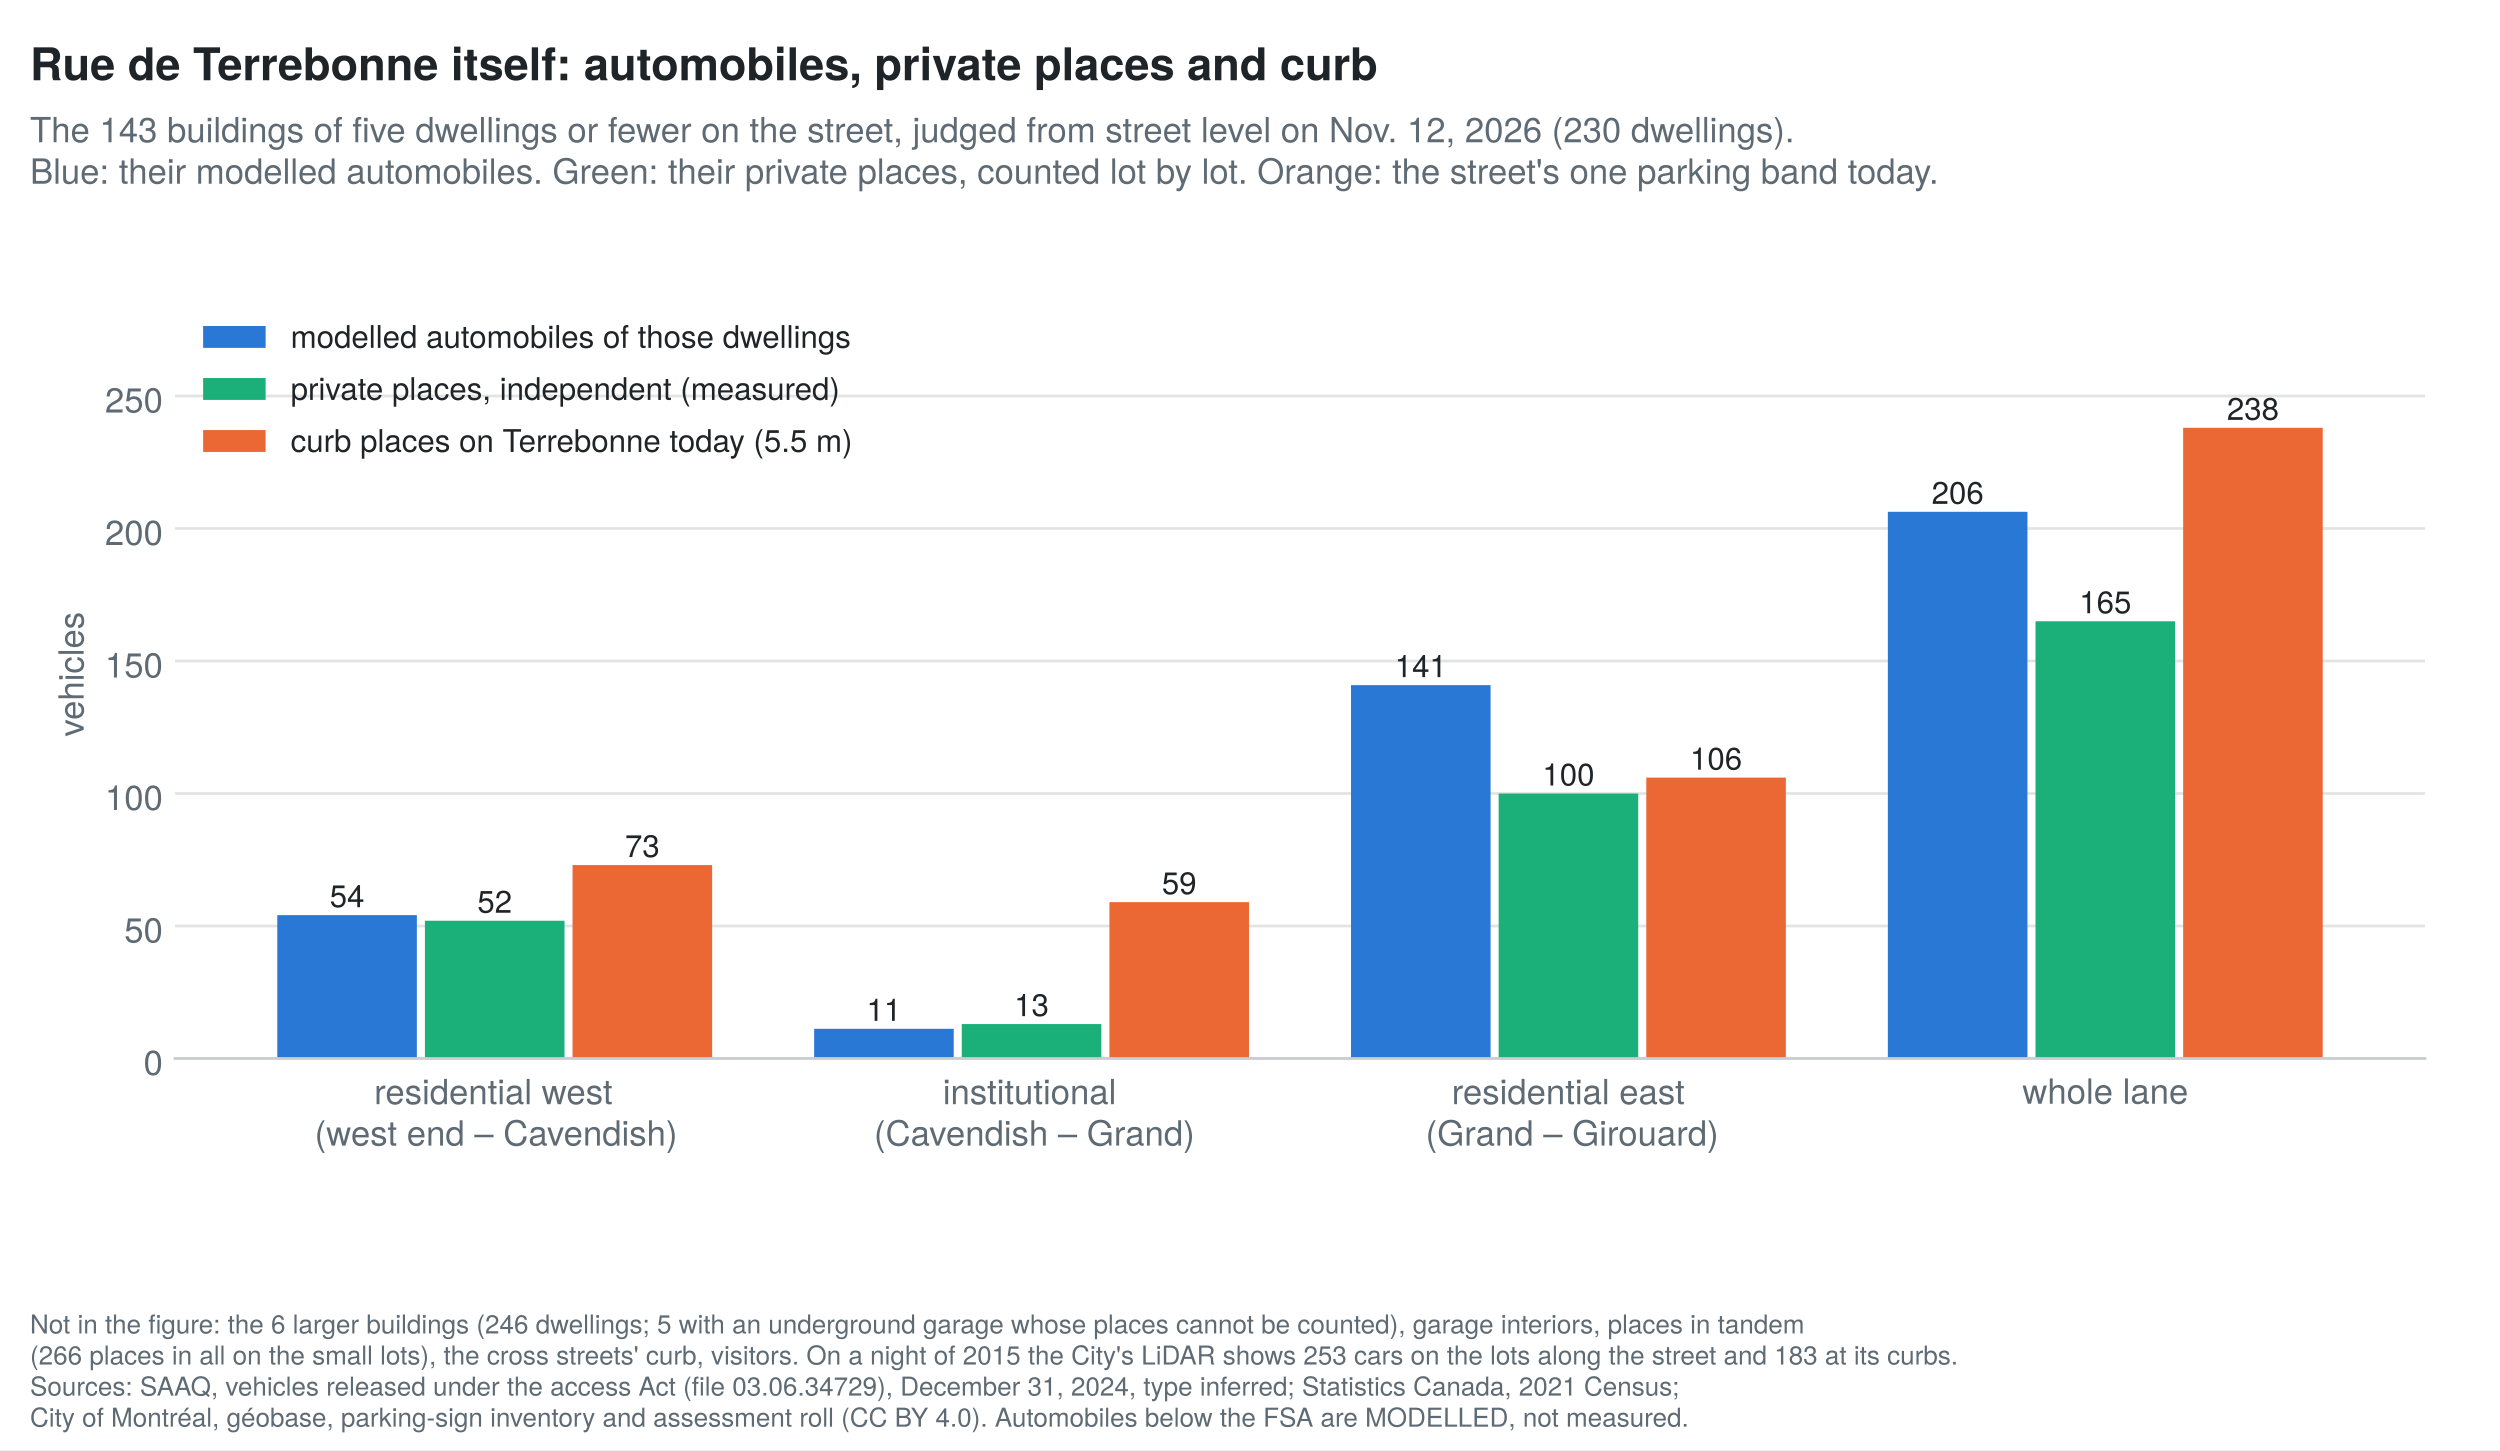
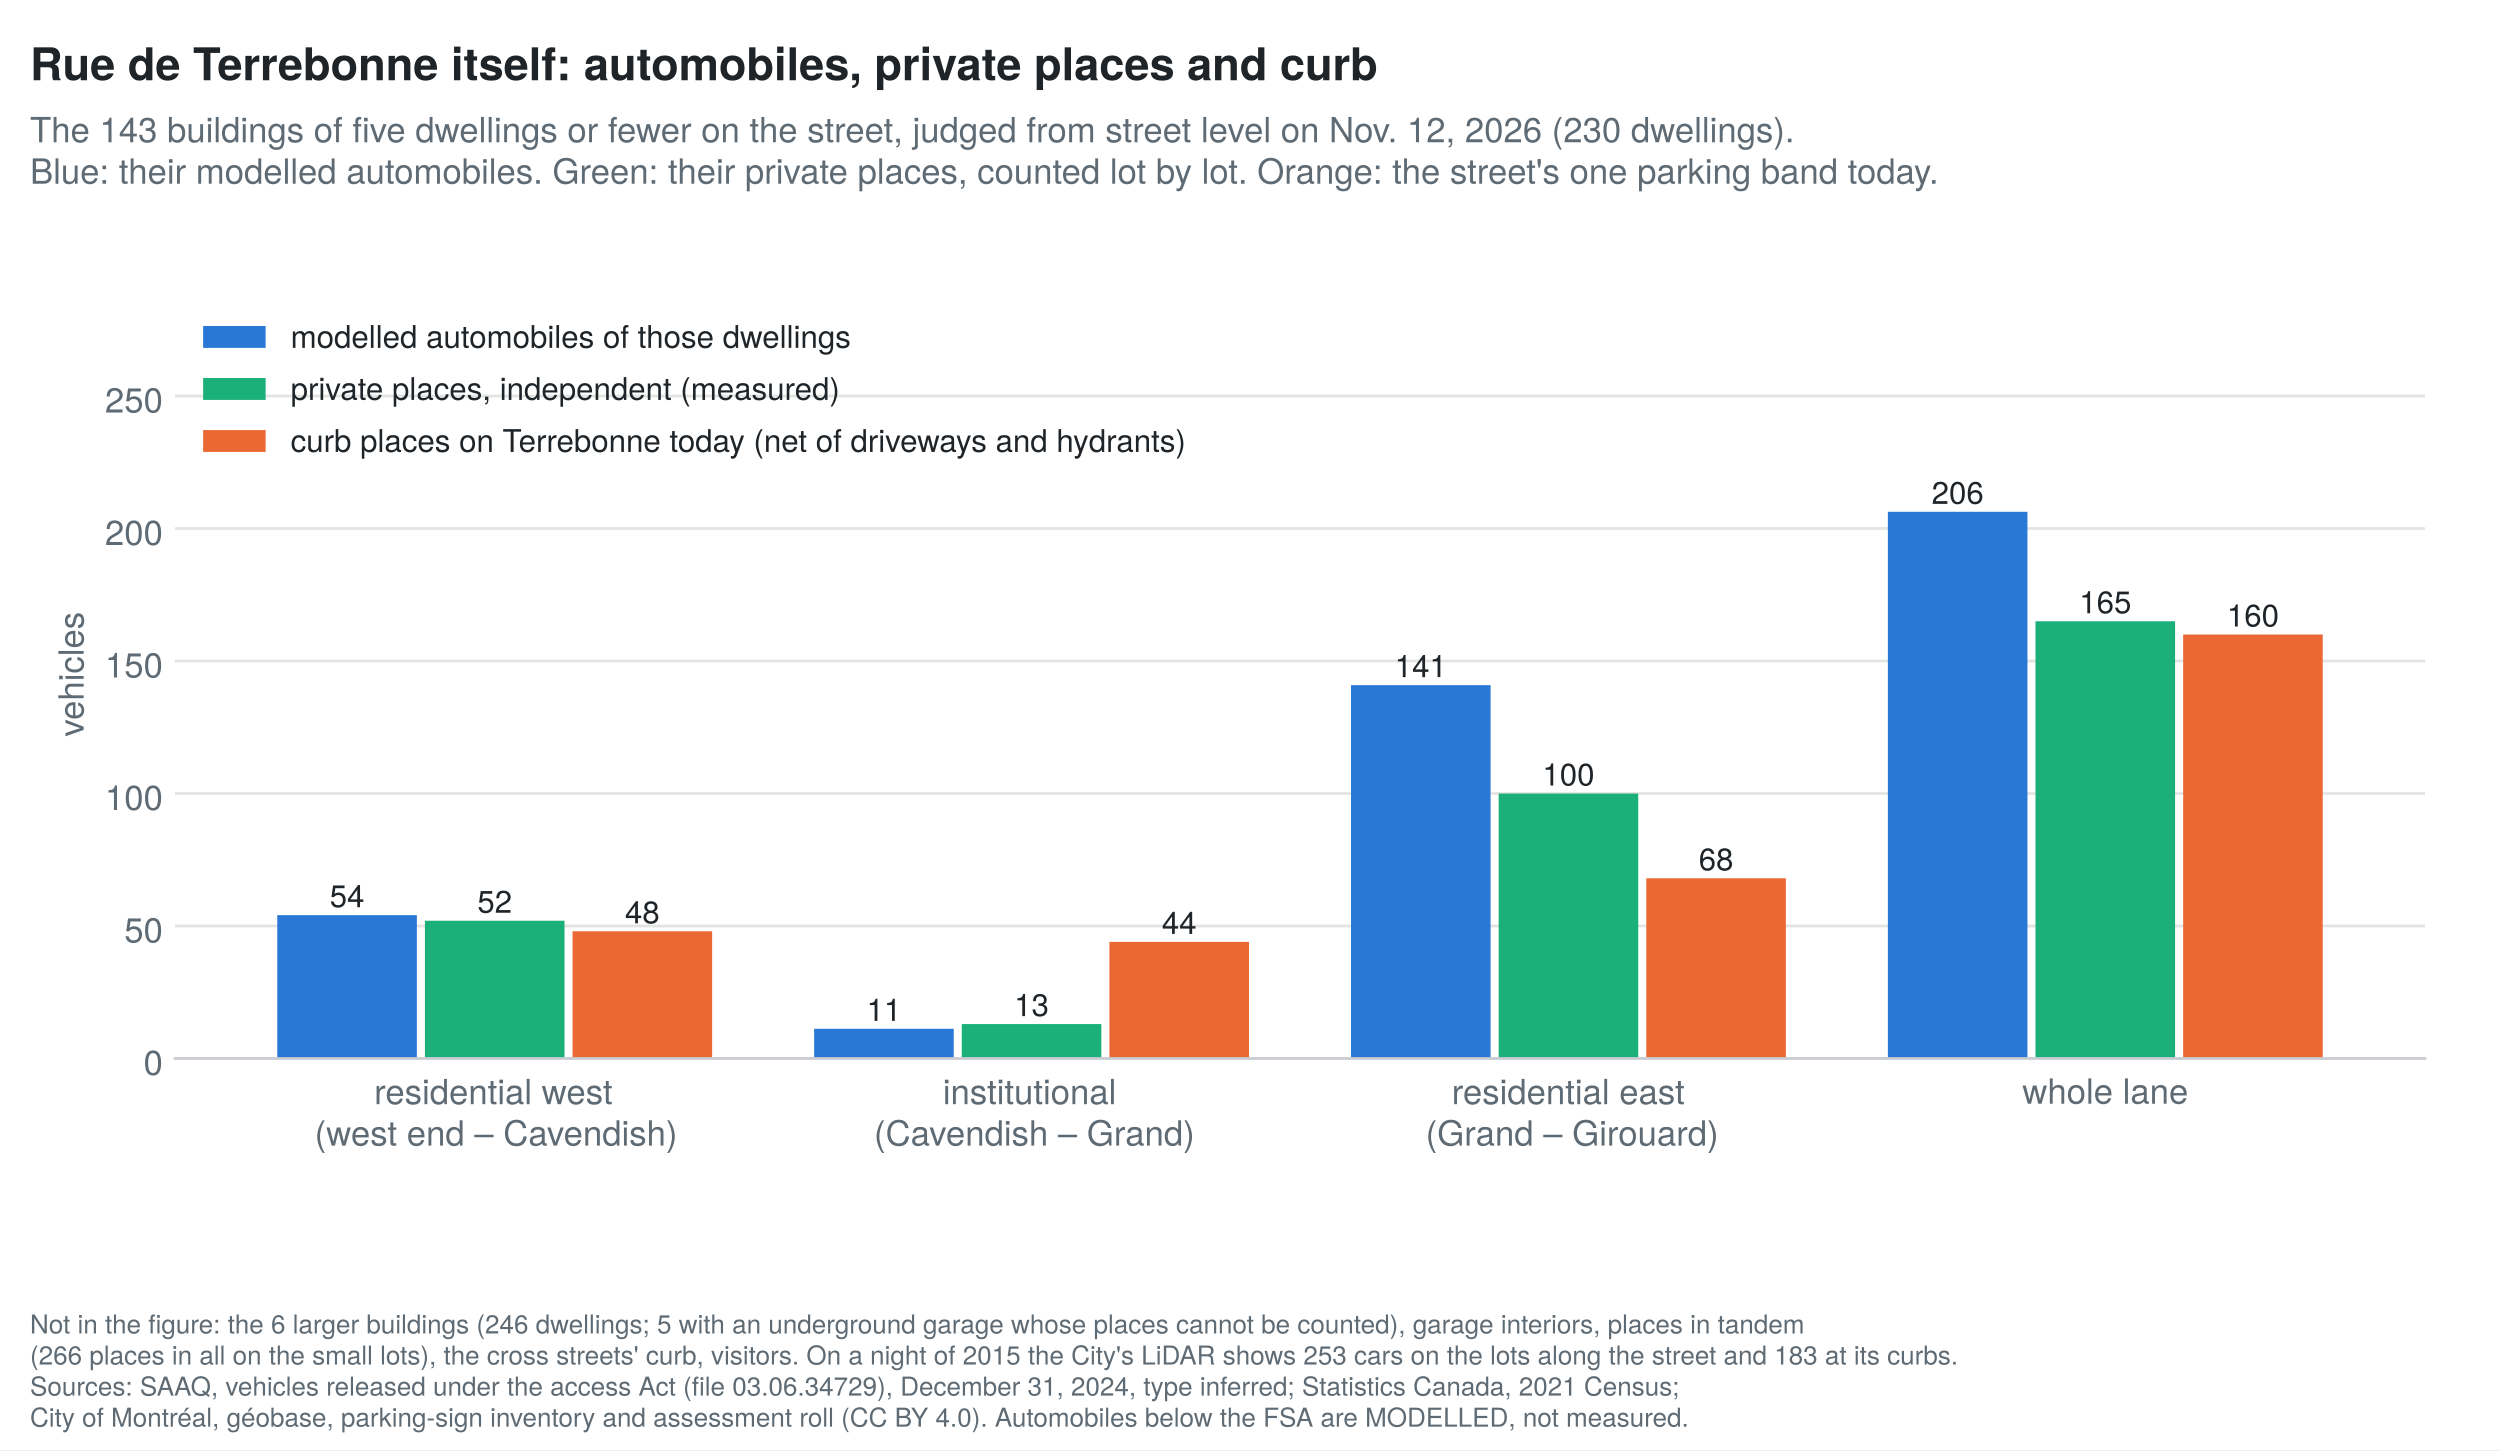
<svg xmlns="http://www.w3.org/2000/svg" width="720pt" height="417.6pt" viewBox="0 0 720 417.6" version="1.1">
  <defs>
    <style type="text/css">*{stroke-linejoin: round; stroke-linecap: butt}</style>
  </defs>
  <g id="figure_1">
    <g id="patch_1">
      <path d="M 0 417.6  L 720 417.6  L 720 0  L 0 0  z " style="fill: #ffffff" />
    </g>
    <g id="axes_1">
      <g id="patch_2">
        <path d="M 50.4 304.848  L 698.4 304.848  L 698.4 83.52  L 50.4 83.52  z " style="fill: #ffffff" />
      </g>
      <g id="matplotlib.axis_1">
        <g id="xtick_1">
          <g id="line2d_1" />
          <g id="text_1">
            <text style="font-size: 10px; font-family: 'Helvetica Neue'; fill: #5f6b74" transform="translate(107.7541 318.008)">residential west</text>
            <text style="font-size: 10px; font-family: 'Helvetica Neue'; fill: #5f6b74" transform="translate(90.61976 329.938)">(west end – Cavendish)</text>
          </g>
        </g>
        <g id="xtick_2">
          <g id="line2d_2" />
          <g id="text_2">
            <text style="font-size: 10px; font-family: 'Helvetica Neue'; fill: #5f6b74" transform="translate(271.5313 318.008)">institutional</text>
            <text style="font-size: 10px; font-family: 'Helvetica Neue'; fill: #5f6b74" transform="translate(251.7165 329.938)">(Cavendish – Grand)</text>
          </g>
        </g>
        <g id="xtick_3">
          <g id="line2d_3" />
          <g id="text_3">
            <text style="font-size: 10px; font-family: 'Helvetica Neue'; fill: #5f6b74" transform="translate(418.0929 318.008)">residential east</text>
            <text style="font-size: 10px; font-family: 'Helvetica Neue'; fill: #5f6b74" transform="translate(410.5929 329.938)">(Grand – Girouard)</text>
          </g>
        </g>
        <g id="xtick_4">
          <g id="line2d_4" />
          <g id="text_4">
            <text style="font-size: 10px; font-family: 'Helvetica Neue'; text-anchor: middle; fill: #5f6b74" x="606.326" y="317.868" transform="rotate(-0 606.3256 317.868)">whole lane</text>
          </g>
        </g>
      </g>
      <g id="matplotlib.axis_2">
        <g id="ytick_1">
          <g id="line2d_5">
-             <path d="M 50.4 304.848  L 698.4 304.848  " clip-path="url(#p08b774f4ea)" style="fill: none; stroke: #e2e4e1; stroke-width: 0.8; stroke-linecap: square" />
+             <path d="M 50.4 304.848  L 698.4 304.848  " clip-path="url(#p12ce94b63a)" style="fill: none; stroke: #e2e4e1; stroke-width: 0.8; stroke-linecap: square" />
          </g>
          <g id="line2d_6" />
          <g id="text_5">
            <text style="font-size: 10px; font-family: 'Helvetica Neue'; text-anchor: end; fill: #5f6b74" x="46.9" y="309.608" transform="rotate(-0 46.9 309.608)">0</text>
          </g>
        </g>
        <g id="ytick_2">
          <g id="line2d_7">
-             <path d="M 50.4 266.688  L 698.4 266.688  " clip-path="url(#p08b774f4ea)" style="fill: none; stroke: #e2e4e1; stroke-width: 0.8; stroke-linecap: square" />
+             <path d="M 50.4 266.688  L 698.4 266.688  " clip-path="url(#p12ce94b63a)" style="fill: none; stroke: #e2e4e1; stroke-width: 0.8; stroke-linecap: square" />
          </g>
          <g id="line2d_8" />
          <g id="text_6">
            <text style="font-size: 10px; font-family: 'Helvetica Neue'; text-anchor: end; fill: #5f6b74" x="46.9" y="271.448" transform="rotate(-0 46.9 271.448)">50</text>
          </g>
        </g>
        <g id="ytick_3">
          <g id="line2d_9">
-             <path d="M 50.4 228.528  L 698.4 228.528  " clip-path="url(#p08b774f4ea)" style="fill: none; stroke: #e2e4e1; stroke-width: 0.8; stroke-linecap: square" />
+             <path d="M 50.4 228.528  L 698.4 228.528  " clip-path="url(#p12ce94b63a)" style="fill: none; stroke: #e2e4e1; stroke-width: 0.8; stroke-linecap: square" />
          </g>
          <g id="line2d_10" />
          <g id="text_7">
            <text style="font-size: 10px; font-family: 'Helvetica Neue'; text-anchor: end; fill: #5f6b74" x="46.9" y="233.288" transform="rotate(-0 46.9 233.288)">100</text>
          </g>
        </g>
        <g id="ytick_4">
          <g id="line2d_11">
-             <path d="M 50.4 190.368  L 698.4 190.368  " clip-path="url(#p08b774f4ea)" style="fill: none; stroke: #e2e4e1; stroke-width: 0.8; stroke-linecap: square" />
+             <path d="M 50.4 190.368  L 698.4 190.368  " clip-path="url(#p12ce94b63a)" style="fill: none; stroke: #e2e4e1; stroke-width: 0.8; stroke-linecap: square" />
          </g>
          <g id="line2d_12" />
          <g id="text_8">
            <text style="font-size: 10px; font-family: 'Helvetica Neue'; text-anchor: end; fill: #5f6b74" x="46.9" y="195.128" transform="rotate(-0 46.9 195.128)">150</text>
          </g>
        </g>
        <g id="ytick_5">
          <g id="line2d_13">
-             <path d="M 50.4 152.208  L 698.4 152.208  " clip-path="url(#p08b774f4ea)" style="fill: none; stroke: #e2e4e1; stroke-width: 0.8; stroke-linecap: square" />
+             <path d="M 50.4 152.208  L 698.4 152.208  " clip-path="url(#p12ce94b63a)" style="fill: none; stroke: #e2e4e1; stroke-width: 0.8; stroke-linecap: square" />
          </g>
          <g id="line2d_14" />
          <g id="text_9">
            <text style="font-size: 10px; font-family: 'Helvetica Neue'; text-anchor: end; fill: #5f6b74" x="46.9" y="156.968" transform="rotate(-0 46.9 156.968)">200</text>
          </g>
        </g>
        <g id="ytick_6">
          <g id="line2d_15">
-             <path d="M 50.4 114.048  L 698.4 114.048  " clip-path="url(#p08b774f4ea)" style="fill: none; stroke: #e2e4e1; stroke-width: 0.8; stroke-linecap: square" />
+             <path d="M 50.4 114.048  L 698.4 114.048  " clip-path="url(#p12ce94b63a)" style="fill: none; stroke: #e2e4e1; stroke-width: 0.8; stroke-linecap: square" />
          </g>
          <g id="line2d_16" />
          <g id="text_10">
            <text style="font-size: 10px; font-family: 'Helvetica Neue'; text-anchor: end; fill: #5f6b74" x="46.9" y="118.808" transform="rotate(-0 46.9 118.808)">250</text>
          </g>
        </g>
        <g id="text_11">
          <text style="font-size: 10px; font-family: 'Helvetica Neue'; text-anchor: middle; fill: #5f6b74" x="24.092" y="194.184" transform="rotate(-90 24.09188 194.184)">vehicles</text>
        </g>
      </g>
      <g id="patch_3">
-         <path d="M 79.855 304.848  L 120.055 304.848  L 120.055 263.559  L 79.855 263.559  z " clip-path="url(#p08b774f4ea)" style="fill: #2a78d6" />
+         <path d="M 79.855 304.848  L 120.055 304.848  L 120.055 263.559  L 79.855 263.559  z " clip-path="url(#p12ce94b63a)" style="fill: #2a78d6" />
      </g>
      <g id="patch_4">
-         <path d="M 234.472 304.848  L 274.672 304.848  L 274.672 296.3  L 234.472 296.3  z " clip-path="url(#p08b774f4ea)" style="fill: #2a78d6" />
+         <path d="M 234.472 304.848  L 274.672 304.848  L 274.672 296.3  L 234.472 296.3  z " clip-path="url(#p12ce94b63a)" style="fill: #2a78d6" />
      </g>
      <g id="patch_5">
-         <path d="M 389.089 304.848  L 429.289 304.848  L 429.289 197.313  L 389.089 197.313  z " clip-path="url(#p08b774f4ea)" style="fill: #2a78d6" />
+         <path d="M 389.089 304.848  L 429.289 304.848  L 429.289 197.313  L 389.089 197.313  z " clip-path="url(#p12ce94b63a)" style="fill: #2a78d6" />
      </g>
      <g id="patch_6">
-         <path d="M 543.706 304.848  L 583.906 304.848  L 583.906 147.4  L 543.706 147.4  z " clip-path="url(#p08b774f4ea)" style="fill: #2a78d6" />
+         <path d="M 543.706 304.848  L 583.906 304.848  L 583.906 147.4  L 543.706 147.4  z " clip-path="url(#p12ce94b63a)" style="fill: #2a78d6" />
      </g>
      <g id="patch_7">
-         <path d="M 122.374 304.848  L 162.575 304.848  L 162.575 265.162  L 122.374 265.162  z " clip-path="url(#p08b774f4ea)" style="fill: #1baf7a" />
+         <path d="M 122.374 304.848  L 162.575 304.848  L 162.575 265.162  L 122.374 265.162  z " clip-path="url(#p12ce94b63a)" style="fill: #1baf7a" />
      </g>
      <g id="patch_8">
-         <path d="M 276.991 304.848  L 317.192 304.848  L 317.192 294.926  L 276.991 294.926  z " clip-path="url(#p08b774f4ea)" style="fill: #1baf7a" />
+         <path d="M 276.991 304.848  L 317.192 304.848  L 317.192 294.926  L 276.991 294.926  z " clip-path="url(#p12ce94b63a)" style="fill: #1baf7a" />
      </g>
      <g id="patch_9">
-         <path d="M 431.608 304.848  L 471.809 304.848  L 471.809 228.528  L 431.608 228.528  z " clip-path="url(#p08b774f4ea)" style="fill: #1baf7a" />
+         <path d="M 431.608 304.848  L 471.809 304.848  L 471.809 228.528  L 431.608 228.528  z " clip-path="url(#p12ce94b63a)" style="fill: #1baf7a" />
      </g>
      <g id="patch_10">
-         <path d="M 586.225 304.848  L 626.426 304.848  L 626.426 178.92  L 586.225 178.92  z " clip-path="url(#p08b774f4ea)" style="fill: #1baf7a" />
+         <path d="M 586.225 304.848  L 626.426 304.848  L 626.426 178.92  L 586.225 178.92  z " clip-path="url(#p12ce94b63a)" style="fill: #1baf7a" />
      </g>
      <g id="patch_11">
-         <path d="M 164.894 304.848  L 205.094 304.848  L 205.094 249.134  L 164.894 249.134  z " clip-path="url(#p08b774f4ea)" style="fill: #eb6834" />
+         <path d="M 164.894 304.848  L 205.094 304.848  L 205.094 268.214  L 164.894 268.214  z " clip-path="url(#p12ce94b63a)" style="fill: #eb6834" />
      </g>
      <g id="patch_12">
-         <path d="M 319.511 304.848  L 359.711 304.848  L 359.711 259.819  L 319.511 259.819  z " clip-path="url(#p08b774f4ea)" style="fill: #eb6834" />
+         <path d="M 319.511 304.848  L 359.711 304.848  L 359.711 271.267  L 319.511 271.267  z " clip-path="url(#p12ce94b63a)" style="fill: #eb6834" />
      </g>
      <g id="patch_13">
-         <path d="M 474.128 304.848  L 514.328 304.848  L 514.328 223.949  L 474.128 223.949  z " clip-path="url(#p08b774f4ea)" style="fill: #eb6834" />
+         <path d="M 474.128 304.848  L 514.328 304.848  L 514.328 252.95  L 474.128 252.95  z " clip-path="url(#p12ce94b63a)" style="fill: #eb6834" />
      </g>
      <g id="patch_14">
-         <path d="M 628.745 304.848  L 668.945 304.848  L 668.945 123.206  L 628.745 123.206  z " clip-path="url(#p08b774f4ea)" style="fill: #eb6834" />
+         <path d="M 628.745 304.848  L 668.945 304.848  L 668.945 182.736  L 628.745 182.736  z " clip-path="url(#p12ce94b63a)" style="fill: #eb6834" />
      </g>
      <g id="patch_15">
        <path d="M 50.4 304.848  L 698.4 304.848  " style="fill: none; stroke: #c9cdd2; stroke-width: 0.8; stroke-linejoin: miter; stroke-linecap: square" />
      </g>
      <g id="text_12">
        <text style="font-size: 9px; font-family: 'Helvetica Neue'; text-anchor: middle; fill: #1f2428" x="99.955" y="261.269" transform="rotate(-0 99.95476 261.2693)">54</text>
      </g>
      <g id="text_13">
        <text style="font-size: 9px; font-family: 'Helvetica Neue'; text-anchor: middle; fill: #1f2428" x="254.572" y="294.011" transform="rotate(-0 254.5718 294.0106)">11</text>
      </g>
      <g id="text_14">
        <text style="font-size: 9px; font-family: 'Helvetica Neue'; text-anchor: middle; fill: #1f2428" x="409.189" y="195.024" transform="rotate(-0 409.1888 195.0235)">141</text>
      </g>
      <g id="text_15">
        <text style="font-size: 9px; font-family: 'Helvetica Neue'; text-anchor: middle; fill: #1f2428" x="563.806" y="145.11" transform="rotate(-0 563.8059 145.1102)">206</text>
      </g>
      <g id="text_16">
        <text style="font-size: 9px; font-family: 'Helvetica Neue'; text-anchor: middle; fill: #1f2428" x="142.474" y="262.872" transform="rotate(-0 142.4744 262.872)">52</text>
      </g>
      <g id="text_17">
        <text style="font-size: 9px; font-family: 'Helvetica Neue'; text-anchor: middle; fill: #1f2428" x="297.091" y="292.637" transform="rotate(-0 297.0915 292.6368)">13</text>
      </g>
      <g id="text_18">
        <text style="font-size: 9px; font-family: 'Helvetica Neue'; text-anchor: middle; fill: #1f2428" x="451.709" y="226.238" transform="rotate(-0 451.7085 226.2384)">100</text>
      </g>
      <g id="text_19">
        <text style="font-size: 9px; font-family: 'Helvetica Neue'; text-anchor: middle; fill: #1f2428" x="606.326" y="176.63" transform="rotate(-0 606.3256 176.6304)">165</text>
      </g>
      <g id="text_20">
-         <text style="font-size: 9px; font-family: 'Helvetica Neue'; text-anchor: middle; fill: #1f2428" x="184.994" y="246.845" transform="rotate(-0 184.9941 246.8448)">73</text>
+         <text style="font-size: 9px; font-family: 'Helvetica Neue'; text-anchor: middle; fill: #1f2428" x="184.994" y="265.925" transform="rotate(-0 184.9941 265.9248)">48</text>
      </g>
      <g id="text_21">
-         <text style="font-size: 9px; font-family: 'Helvetica Neue'; text-anchor: middle; fill: #1f2428" x="339.611" y="257.53" transform="rotate(-0 339.6112 257.5296)">59</text>
+         <text style="font-size: 9px; font-family: 'Helvetica Neue'; text-anchor: middle; fill: #1f2428" x="339.611" y="268.978" transform="rotate(-0 339.6112 268.9776)">44</text>
      </g>
      <g id="text_22">
-         <text style="font-size: 9px; font-family: 'Helvetica Neue'; text-anchor: middle; fill: #1f2428" x="494.228" y="221.659" transform="rotate(-0 494.2282 221.6592)">106</text>
+         <text style="font-size: 9px; font-family: 'Helvetica Neue'; text-anchor: middle; fill: #1f2428" x="494.228" y="250.661" transform="rotate(-0 494.2282 250.6608)">68</text>
      </g>
      <g id="text_23">
-         <text style="font-size: 9px; font-family: 'Helvetica Neue'; text-anchor: middle; fill: #1f2428" x="648.845" y="120.917" transform="rotate(-0 648.8452 120.9168)">238</text>
+         <text style="font-size: 9px; font-family: 'Helvetica Neue'; text-anchor: middle; fill: #1f2428" x="648.845" y="180.446" transform="rotate(-0 648.8452 180.4464)">160</text>
      </g>
      <g id="legend_1">
        <g id="patch_16">
          <path d="M 58.5 100.188  L 76.5 100.188  L 76.5 93.888  L 58.5 93.888  z " style="fill: #2a78d6" />
        </g>
        <g id="text_24">
          <text style="font-size: 9px; font-family: 'Helvetica Neue'; text-anchor: start; fill: #1f2428" x="83.7" y="100.188" transform="rotate(-0 83.7 100.188)">modelled automobiles of those dwellings</text>
        </g>
        <g id="patch_17">
          <path d="M 58.5 115.173  L 76.5 115.173  L 76.5 108.873  L 58.5 108.873  z " style="fill: #1baf7a" />
        </g>
        <g id="text_25">
          <text style="font-size: 9px; font-family: 'Helvetica Neue'; text-anchor: start; fill: #1f2428" x="83.7" y="115.173" transform="rotate(-0 83.7 115.173)">private places, independent (measured)</text>
        </g>
        <g id="patch_18">
          <path d="M 58.5 130.158  L 76.5 130.158  L 76.5 123.858  L 58.5 123.858  z " style="fill: #eb6834" />
        </g>
        <g id="text_26">
-           <text style="font-size: 9px; font-family: 'Helvetica Neue'; text-anchor: start; fill: #1f2428" x="83.7" y="130.158" transform="rotate(-0 83.7 130.158)">curb places on Terrebonne today (5.5 m)</text>
+           <text style="font-size: 9px; font-family: 'Helvetica Neue'; text-anchor: start; fill: #1f2428" x="83.7" y="130.158" transform="rotate(-0 83.7 130.158)">curb places on Terrebonne today (net of driveways and hydrants)</text>
        </g>
      </g>
    </g>
    <g id="text_27">
      <text style="font-weight: 700; font-size: 13px; font-family: 'Helvetica Neue'; text-anchor: start; fill: #1f2428" x="8.64" y="23.115" transform="rotate(-0 8.64 23.115)">Rue de Terrebonne itself: automobiles, private places and curb</text>
    </g>
    <g id="text_28">
      <text style="font-size: 10px; font-family: 'Helvetica Neue'; fill: #5f6b74" transform="translate(8.64 40.98)">The 143 buildings of five dwellings or fewer on the street, judged from street level on Nov. 12, 2026 (230 dwellings).</text>
      <text style="font-size: 10px; font-family: 'Helvetica Neue'; fill: #5f6b74" transform="translate(8.64 52.91)">Blue: their modelled automobiles. Green: their private places, counted lot by lot. Orange: the street's one parking band today.</text>
    </g>
    <g id="text_29">
      <text style="font-size: 7.5px; font-family: 'Helvetica Neue'; fill: #5f6b74" transform="translate(8.64 384.0438)">Not in the figure: the 6 larger buildings (246 dwellings; 5 with an underground garage whose places cannot be counted), garage interiors, places in tandem</text>
      <text style="font-size: 7.5px; font-family: 'Helvetica Neue'; fill: #5f6b74" transform="translate(8.64 392.9913)">(266 places in all on the small lots), the cross streets' curb, visitors. On a night of 2015 the City's LiDAR shows 253 cars on the lots along the street and 183 at its curbs.</text>
      <text style="font-size: 7.5px; font-family: 'Helvetica Neue'; fill: #5f6b74" transform="translate(8.64 401.9388)">Sources: SAAQ, vehicles released under the access Act (file 03.06.34729), December 31, 2024, type inferred; Statistics Canada, 2021 Census;</text>
      <text style="font-size: 7.5px; font-family: 'Helvetica Neue'; fill: #5f6b74" transform="translate(8.64 410.8863)">City of Montréal, géobase, parking-sign inventory and assessment roll (CC BY 4.0). Automobiles below the FSA are MODELLED, not measured.</text>
    </g>
  </g>
  <defs>
-     <clipPath id="p08b774f4ea">
+     <clipPath id="p12ce94b63a">
      <rect x="50.4" y="83.52" width="648" height="221.328" />
    </clipPath>
  </defs>
</svg>
